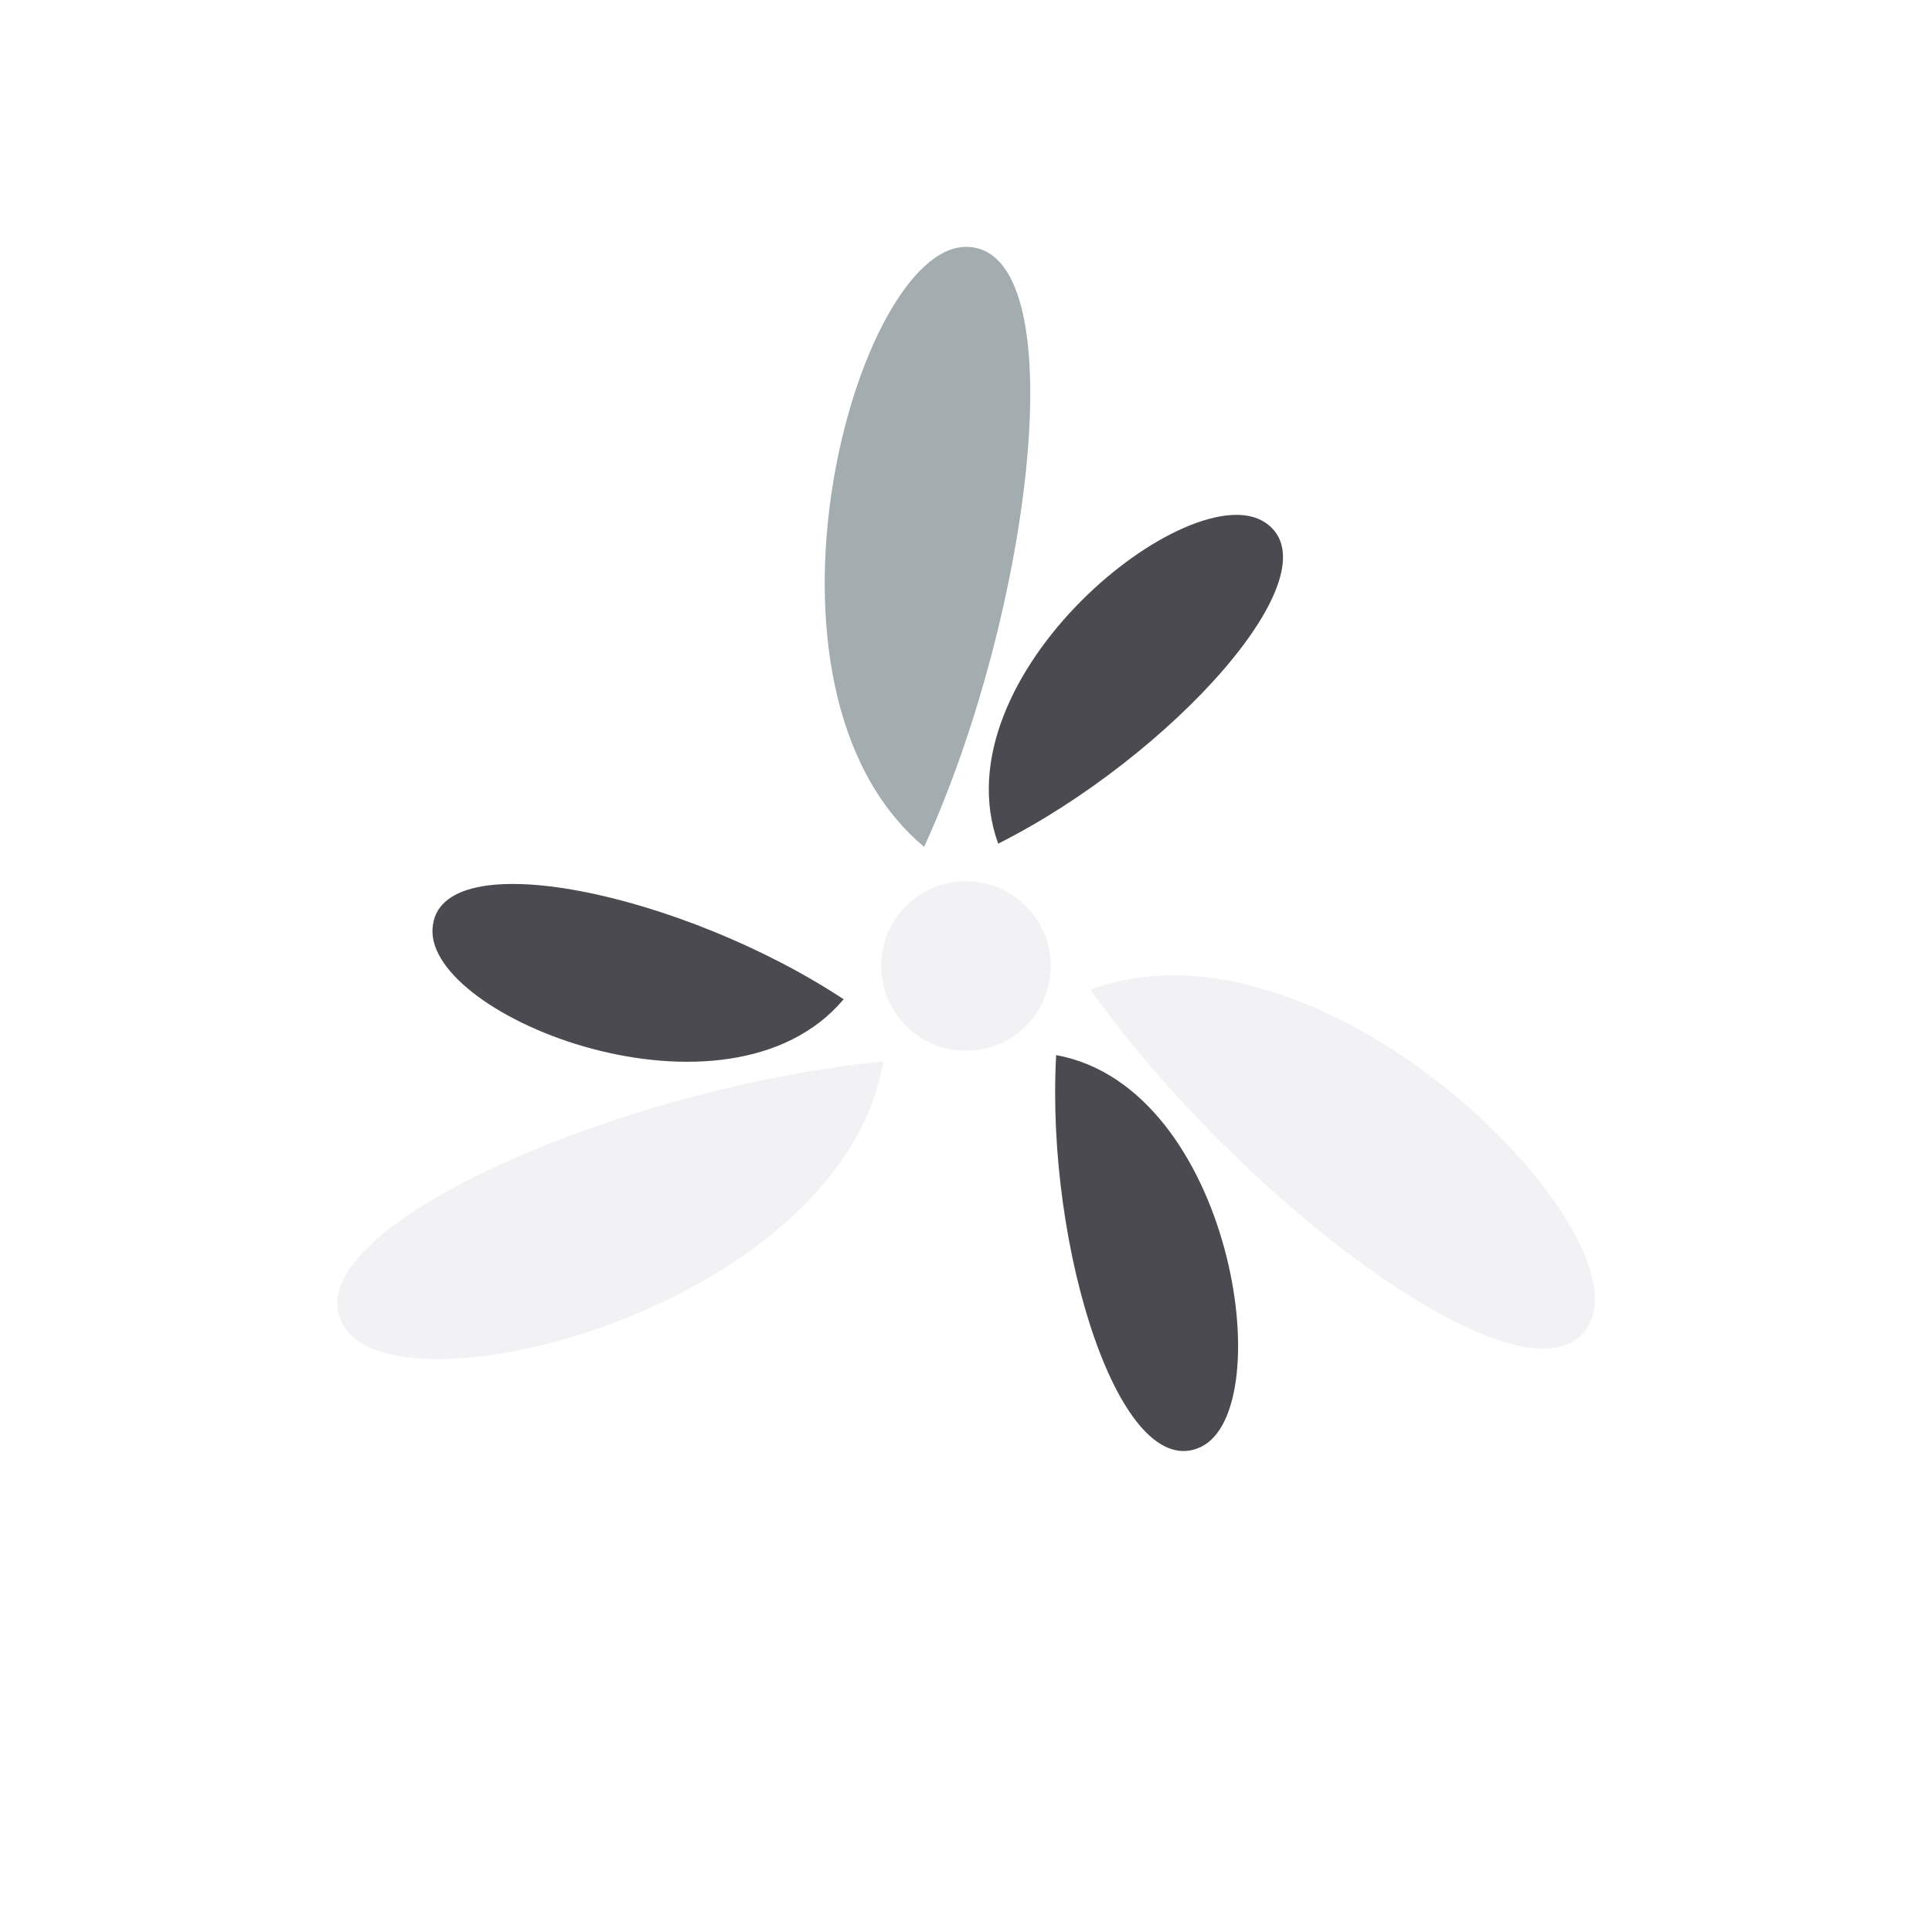
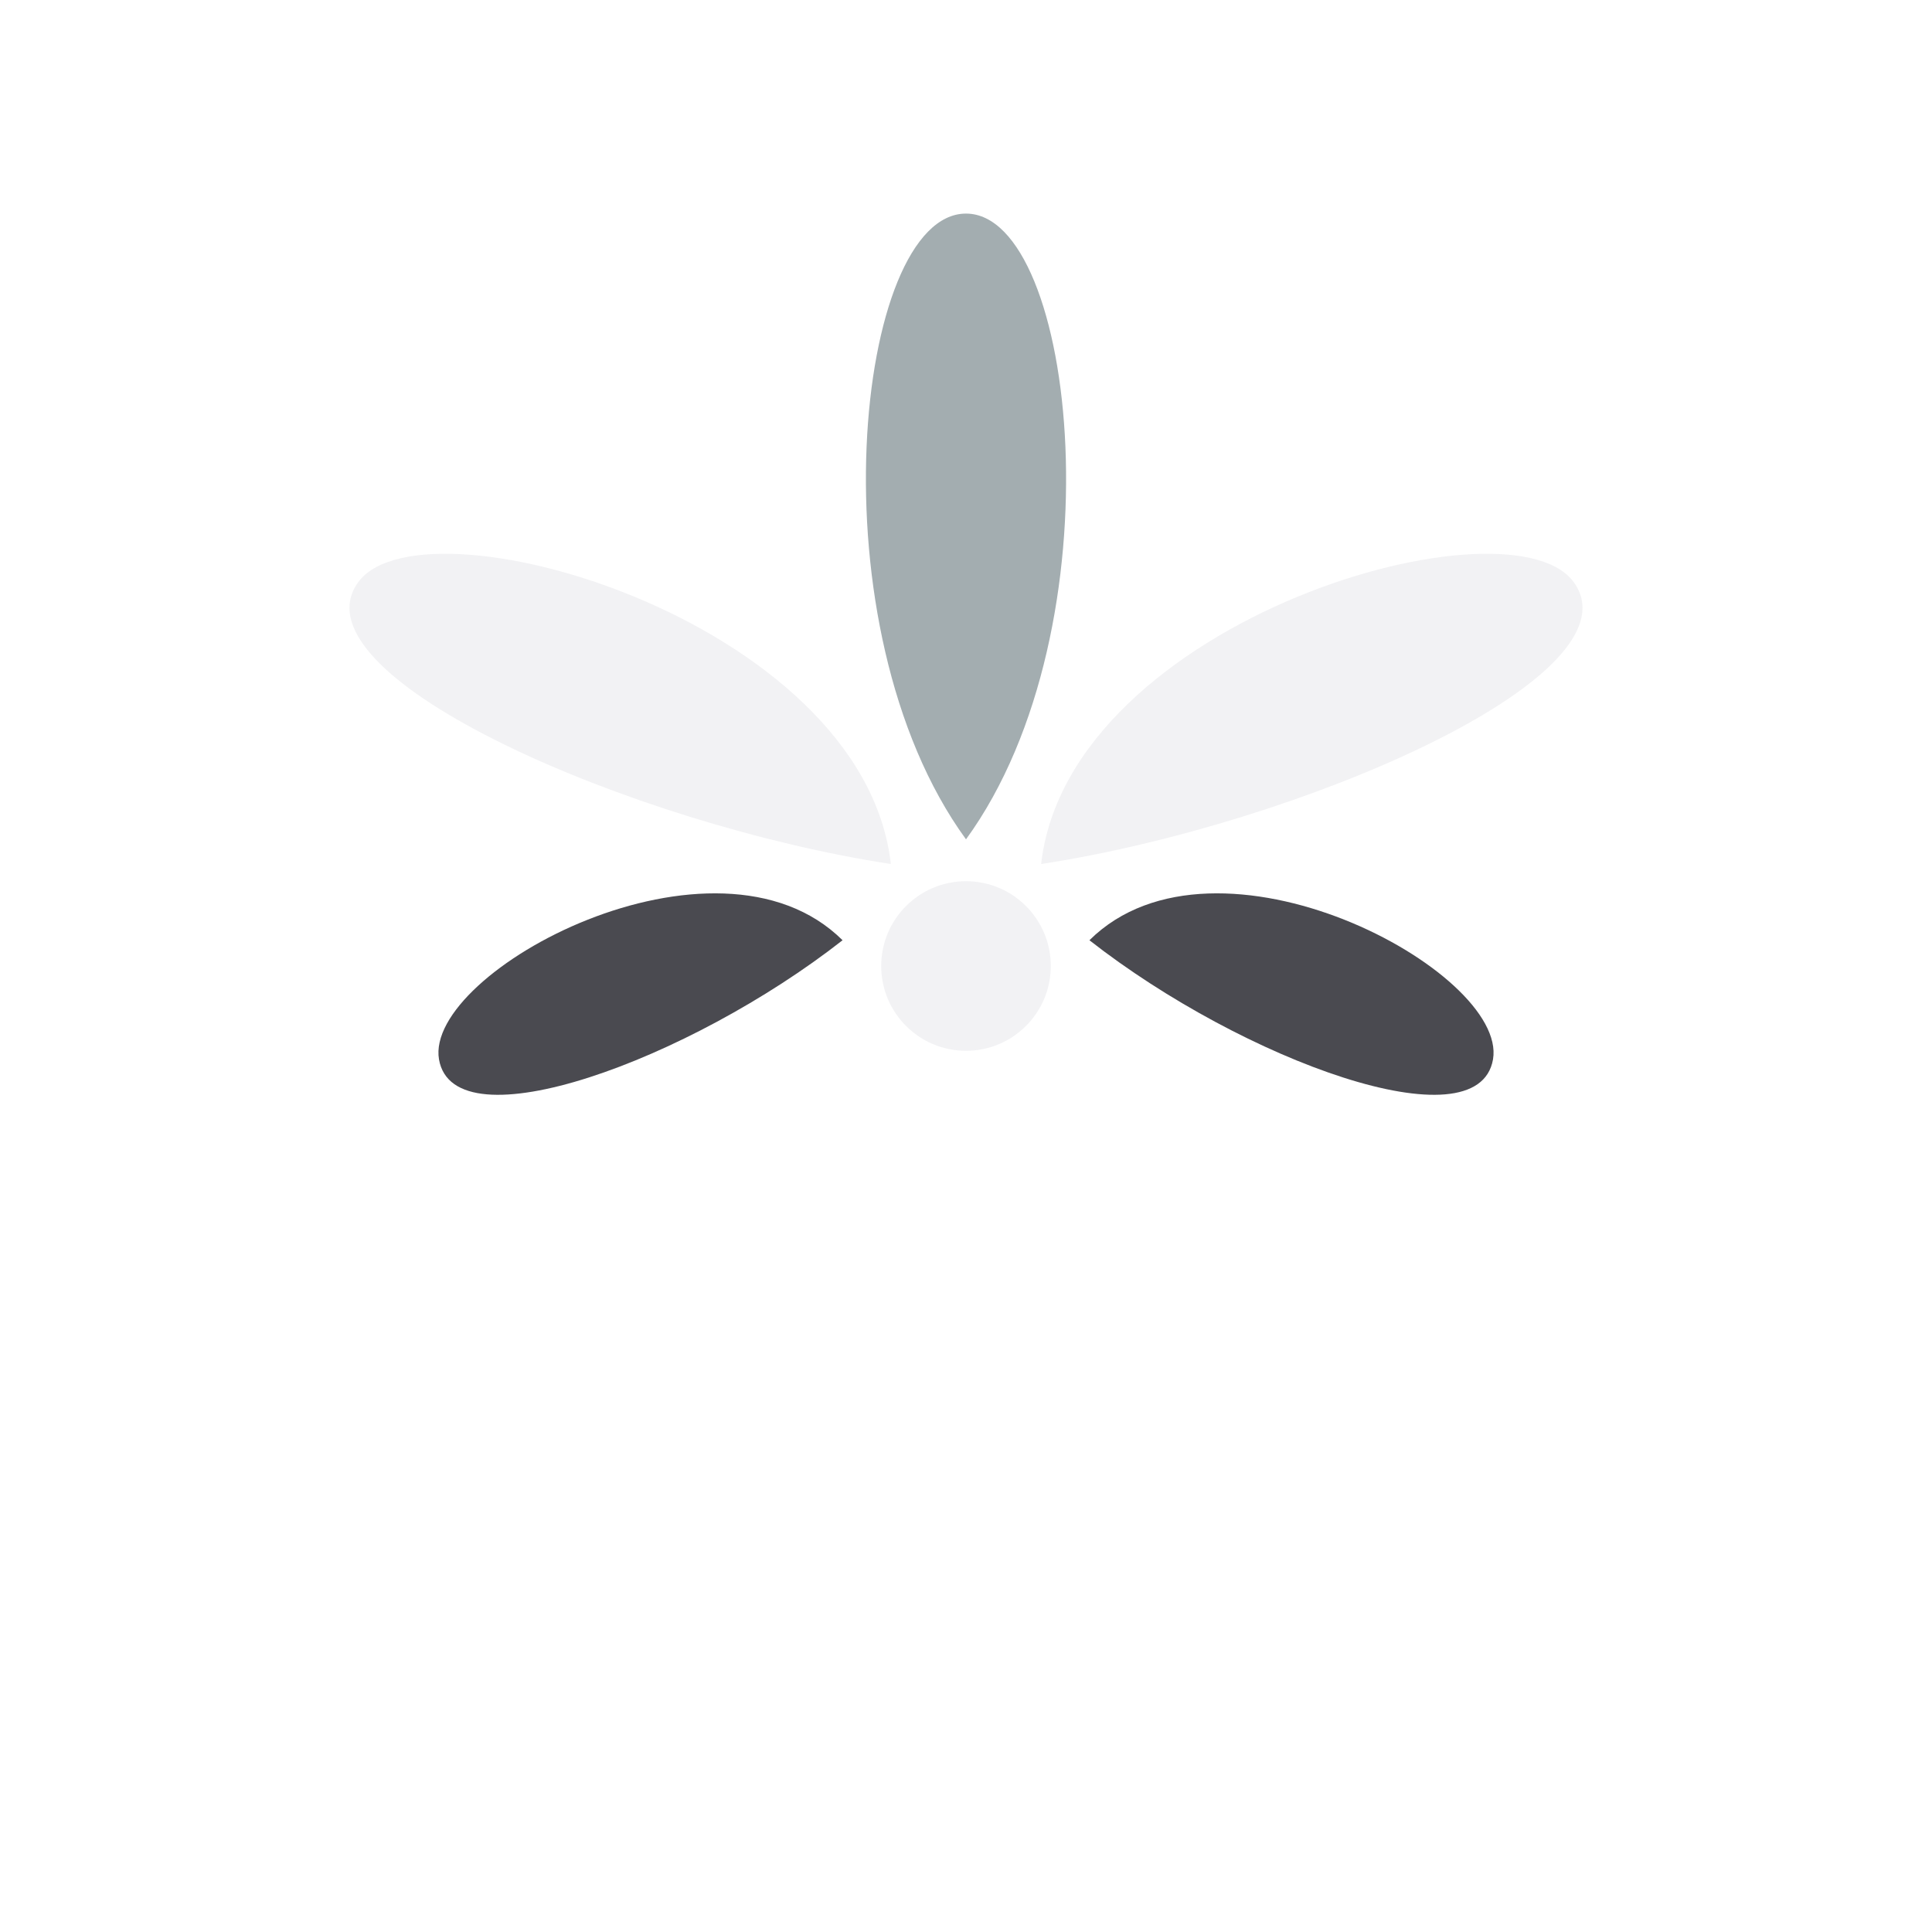
<svg xmlns="http://www.w3.org/2000/svg" width="180" height="180" viewBox="0 0 180 180" role="img" aria-label="SIMT 即兴乐手之花">
-   <path d="M93.0 78.6C109.1 70.5 124.7 53.3 117.9 48.7C111.0 44.0 87.3 62.9 93.0 78.6ZM98.4 98.3C97.4 116.3 104.4 138.4 111.9 134.8C119.3 131.2 114.8 101.3 98.4 98.3ZM78.6 93.1C63.6 83.2 40.8 78.3 40.3 86.5C39.7 94.8 67.8 105.9 78.6 93.1Z" fill="#4a4a50" />
-   <path d="M86.1 78.9C96.2 56.8 100.3 23.0 90.0 23.0C79.7 23.0 68.4 64.1 86.1 78.9Z" fill="#a3adb0" />
-   <path d="M101.6 92.2C115.6 112.0 142.9 132.4 148.0 123.5C153.2 114.6 123.3 84.2 101.6 92.2ZM82.3 98.9C58.1 101.2 26.8 114.6 32.0 123.5C37.1 132.4 78.4 121.7 82.3 98.9Z" fill="#f2f2f4" />
+   <path d="M101.5 87.6C115.8 98.8 137.7 106.8 139.1 98.7C140.5 90.5 113.3 75.9 101.5 87.6ZM78.5 87.6C66.7 75.9 39.5 90.5 40.9 98.7C42.3 106.8 64.2 98.8 78.5 87.6Z" fill="#4a4a50" />
+   <path d="M90.0 78.2C104.4 58.4 100.3 19.9 90.0 19.9C79.7 19.9 75.6 58.4 90.0 78.2Z" fill="#a3adb0" />
+   <path d="M97.0 80.5C121.1 76.8 152.3 63.2 146.8 54.5C141.4 45.7 99.6 57.6 97.0 80.5ZM83.0 80.5C80.4 57.6 38.6 45.7 33.2 54.5C27.7 63.2 58.9 76.8 83.0 80.5Z" fill="#f2f2f4" />
  <circle cx="90" cy="90" r="7.9" fill="#f2f2f4" />
</svg>
